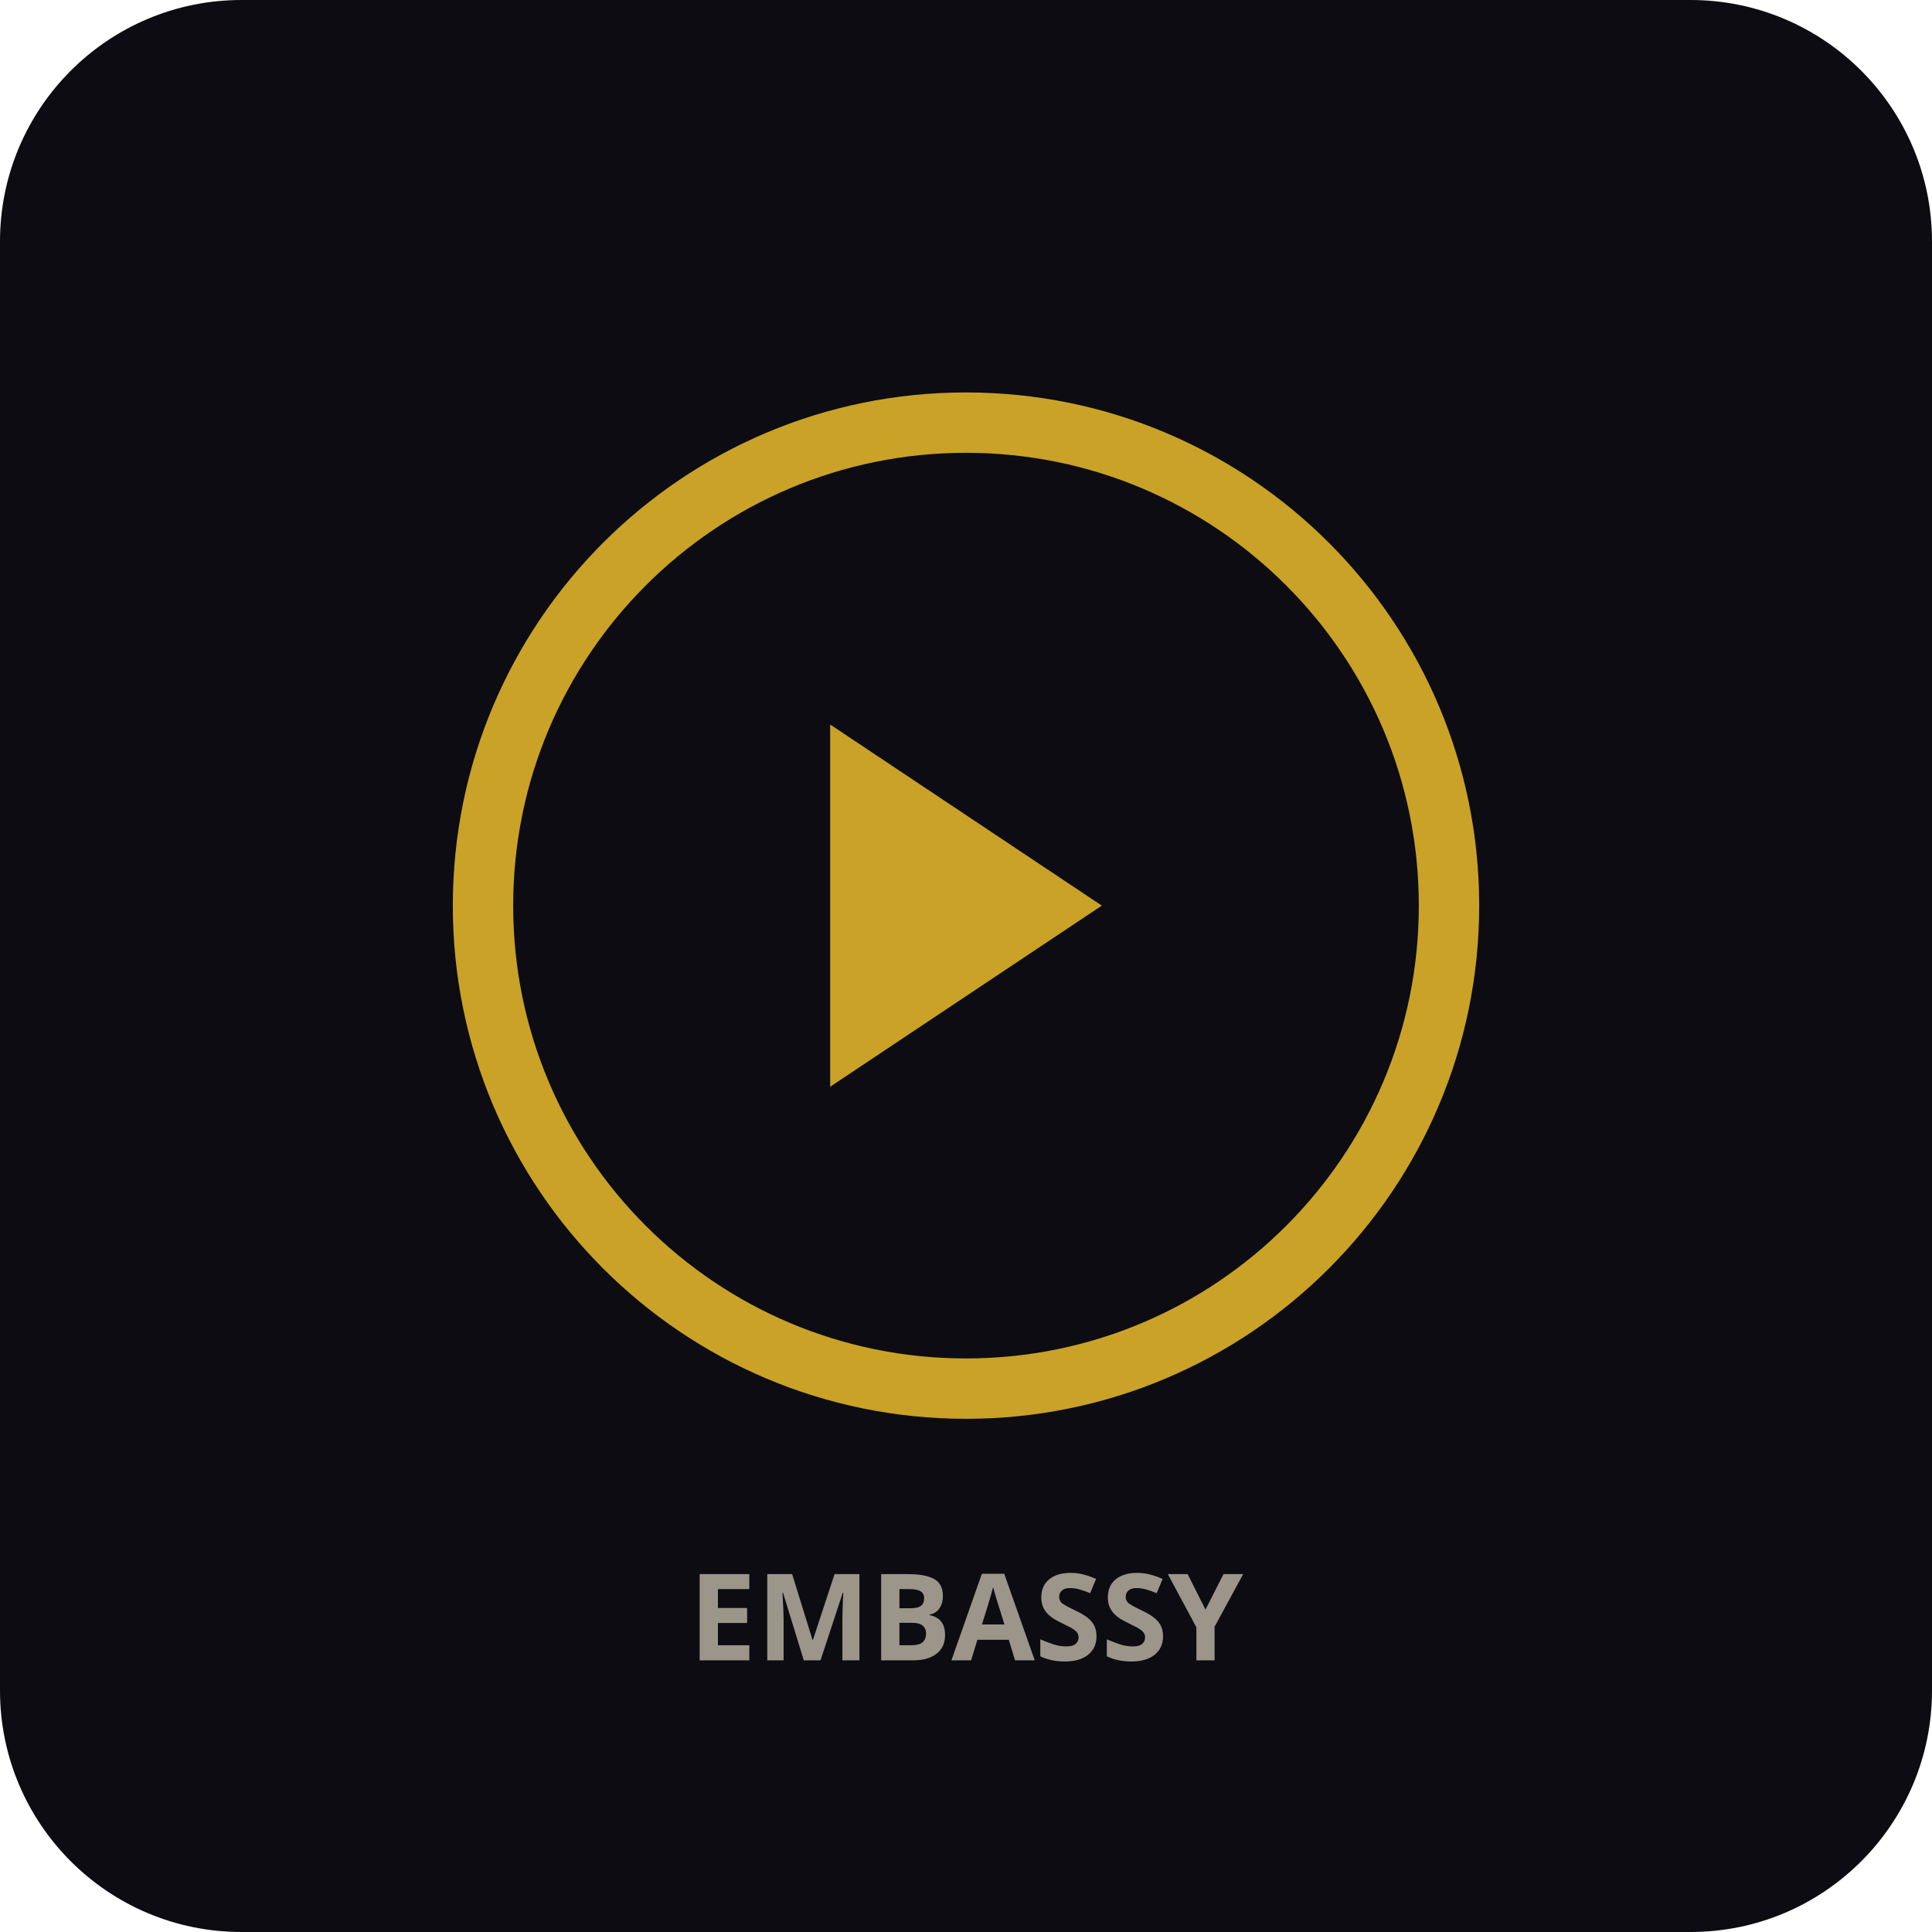
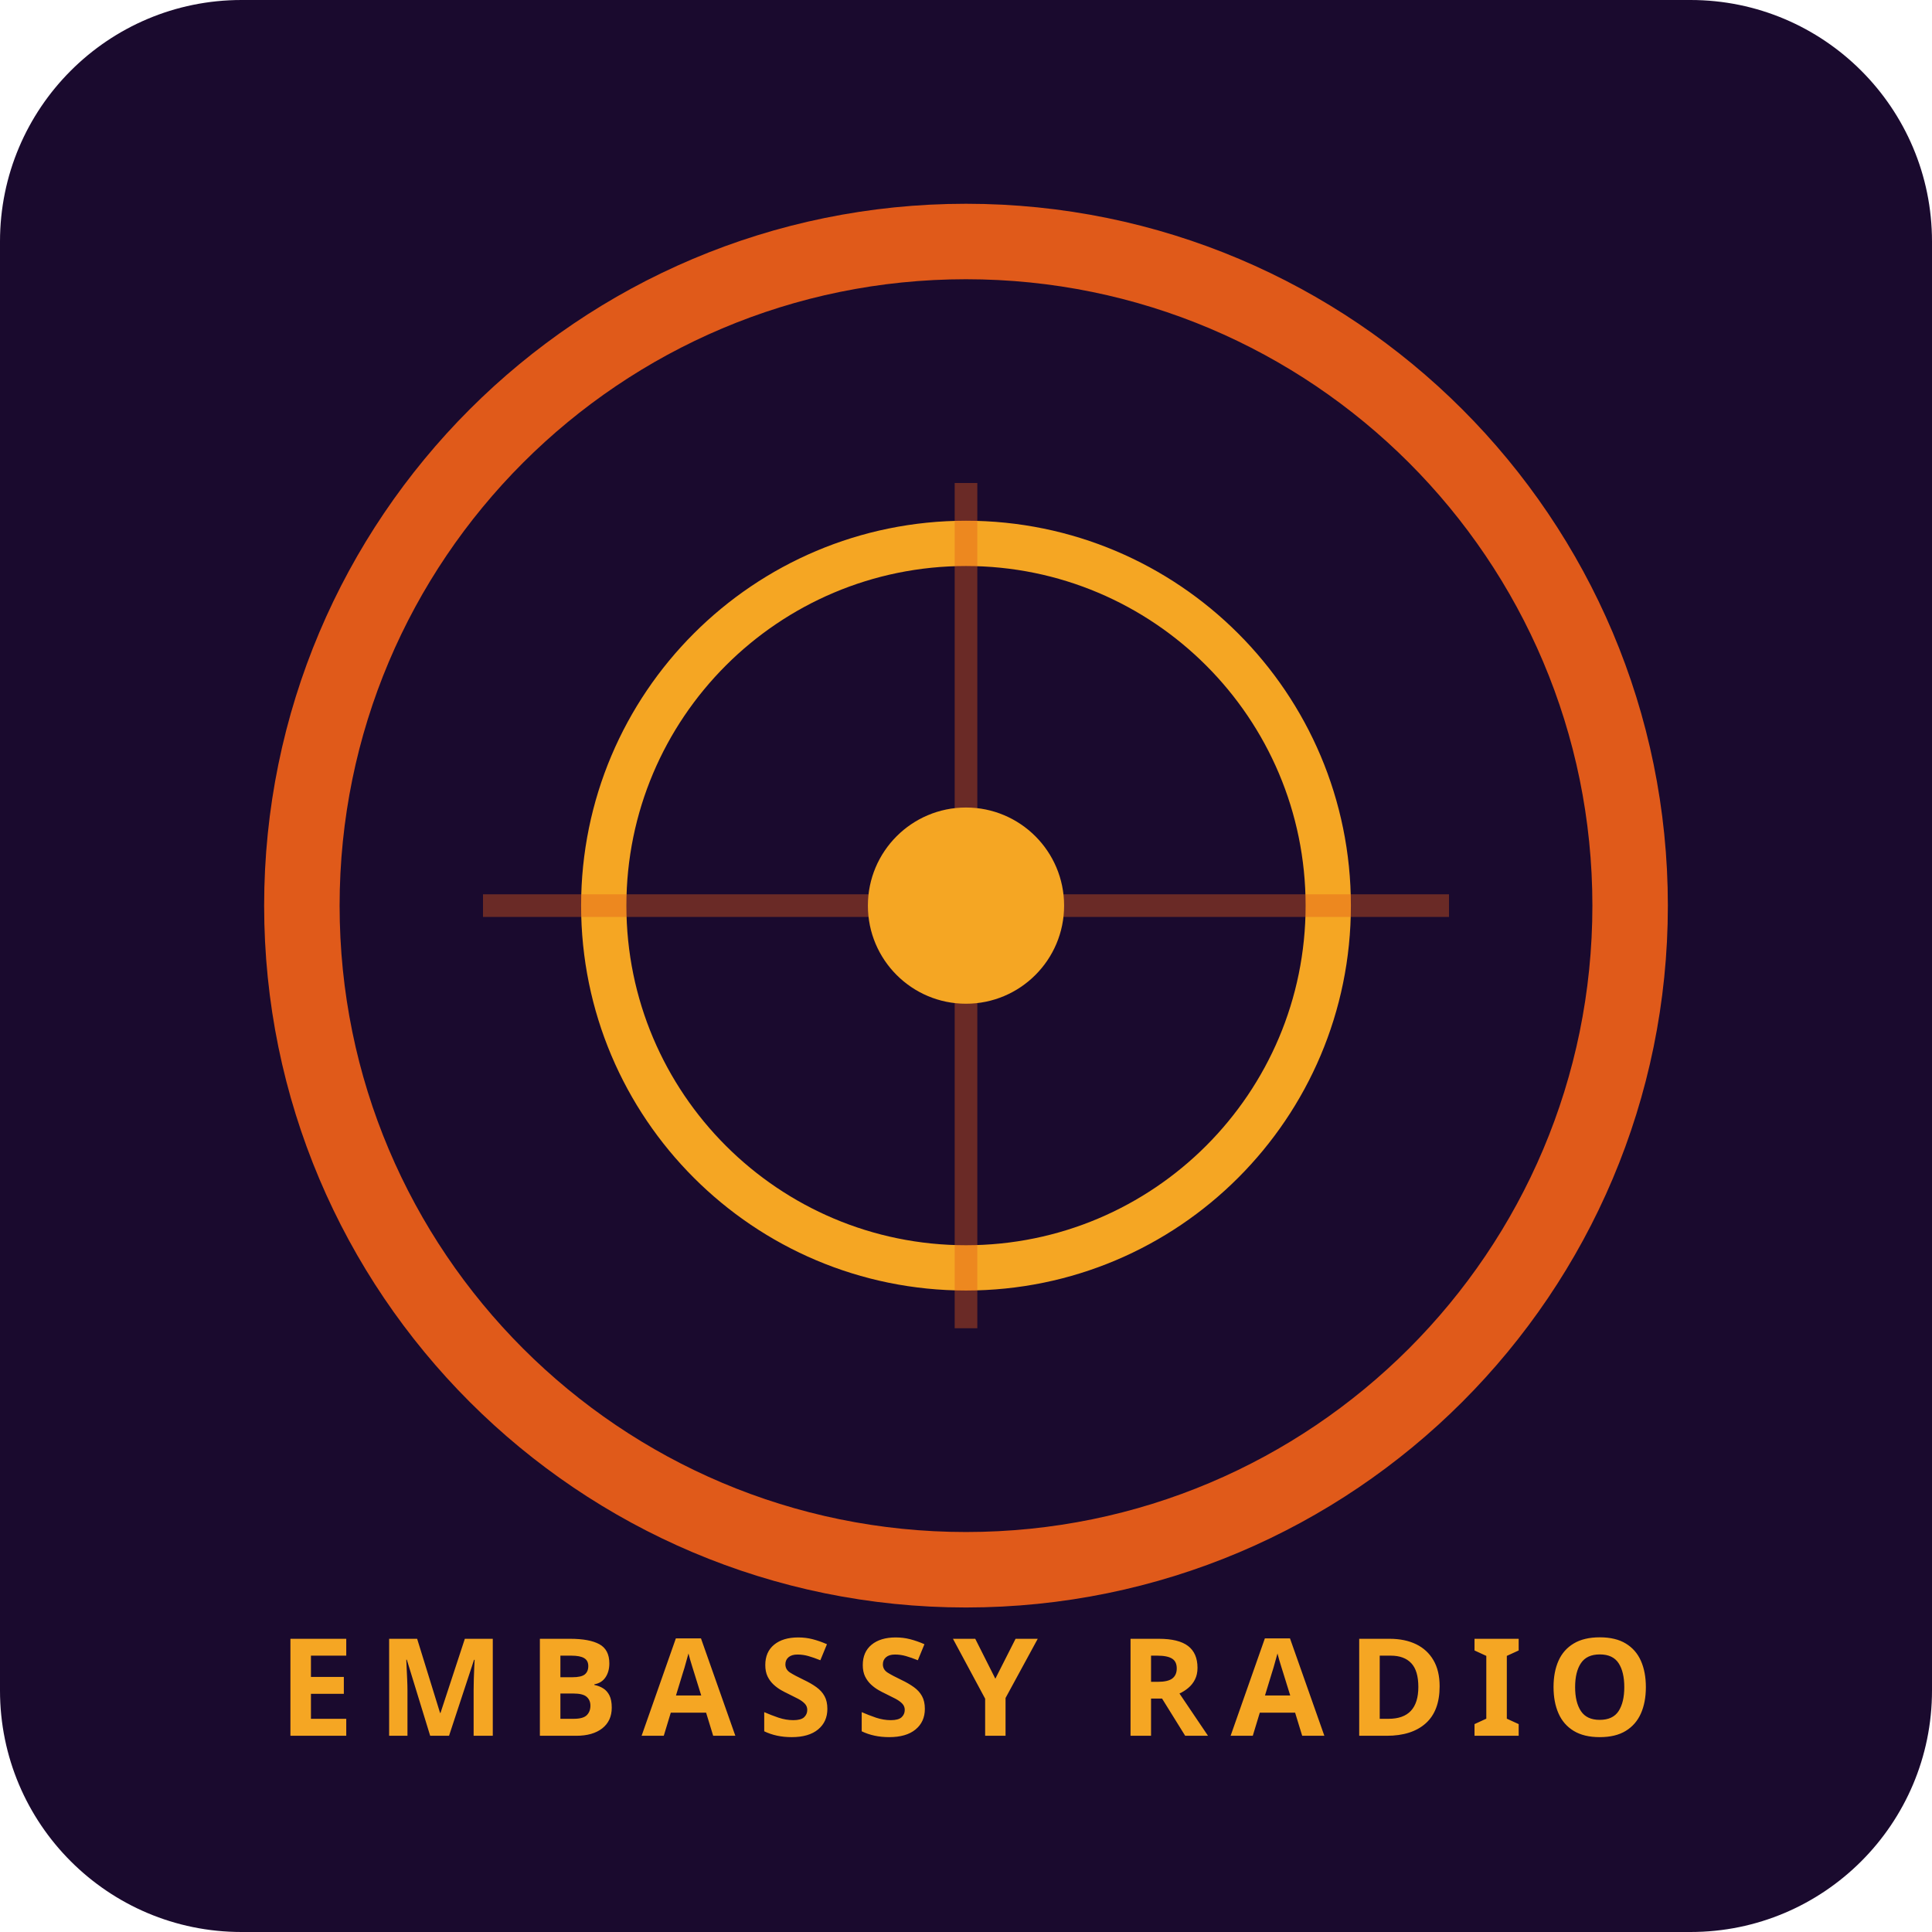
<svg xmlns="http://www.w3.org/2000/svg" width="512" height="512" viewBox="0 0 512 512">
-   <rect width="512" height="512" fill="#0c0c12" rx="64" />
-   <circle cx="256" cy="240" r="128" fill="none" stroke="#c9a227" stroke-width="16" />
-   <polygon points="220,192 220,288 292,240" fill="#c9a227" />
-   <text x="256" y="440" text-anchor="middle" fill="#9c958a" font-family="system-ui, sans-serif" font-size="32" font-weight="bold">EMBASSY</text>
+   <rect width="512" height="512" fill="#1a0a2e" rx="64" />
+   <circle cx="256" cy="240" r="176" fill="none" stroke="#E05A1A" stroke-width="20" />
+   <circle cx="256" cy="240" r="96" fill="none" stroke="#F5A623" stroke-width="12" />
+   <path d="M256 128 L256 352 M128 240 L384 240" stroke="#E05A1A" stroke-width="6" opacity="0.4" />
+   <circle cx="256" cy="240" r="26" fill="#F5A623" />
+   <text x="256" y="460" text-anchor="middle" fill="#F5A623" font-family="system-ui, sans-serif" font-size="36" font-weight="bold" letter-spacing="6">EMBASSY RADIO</text>
</svg>
